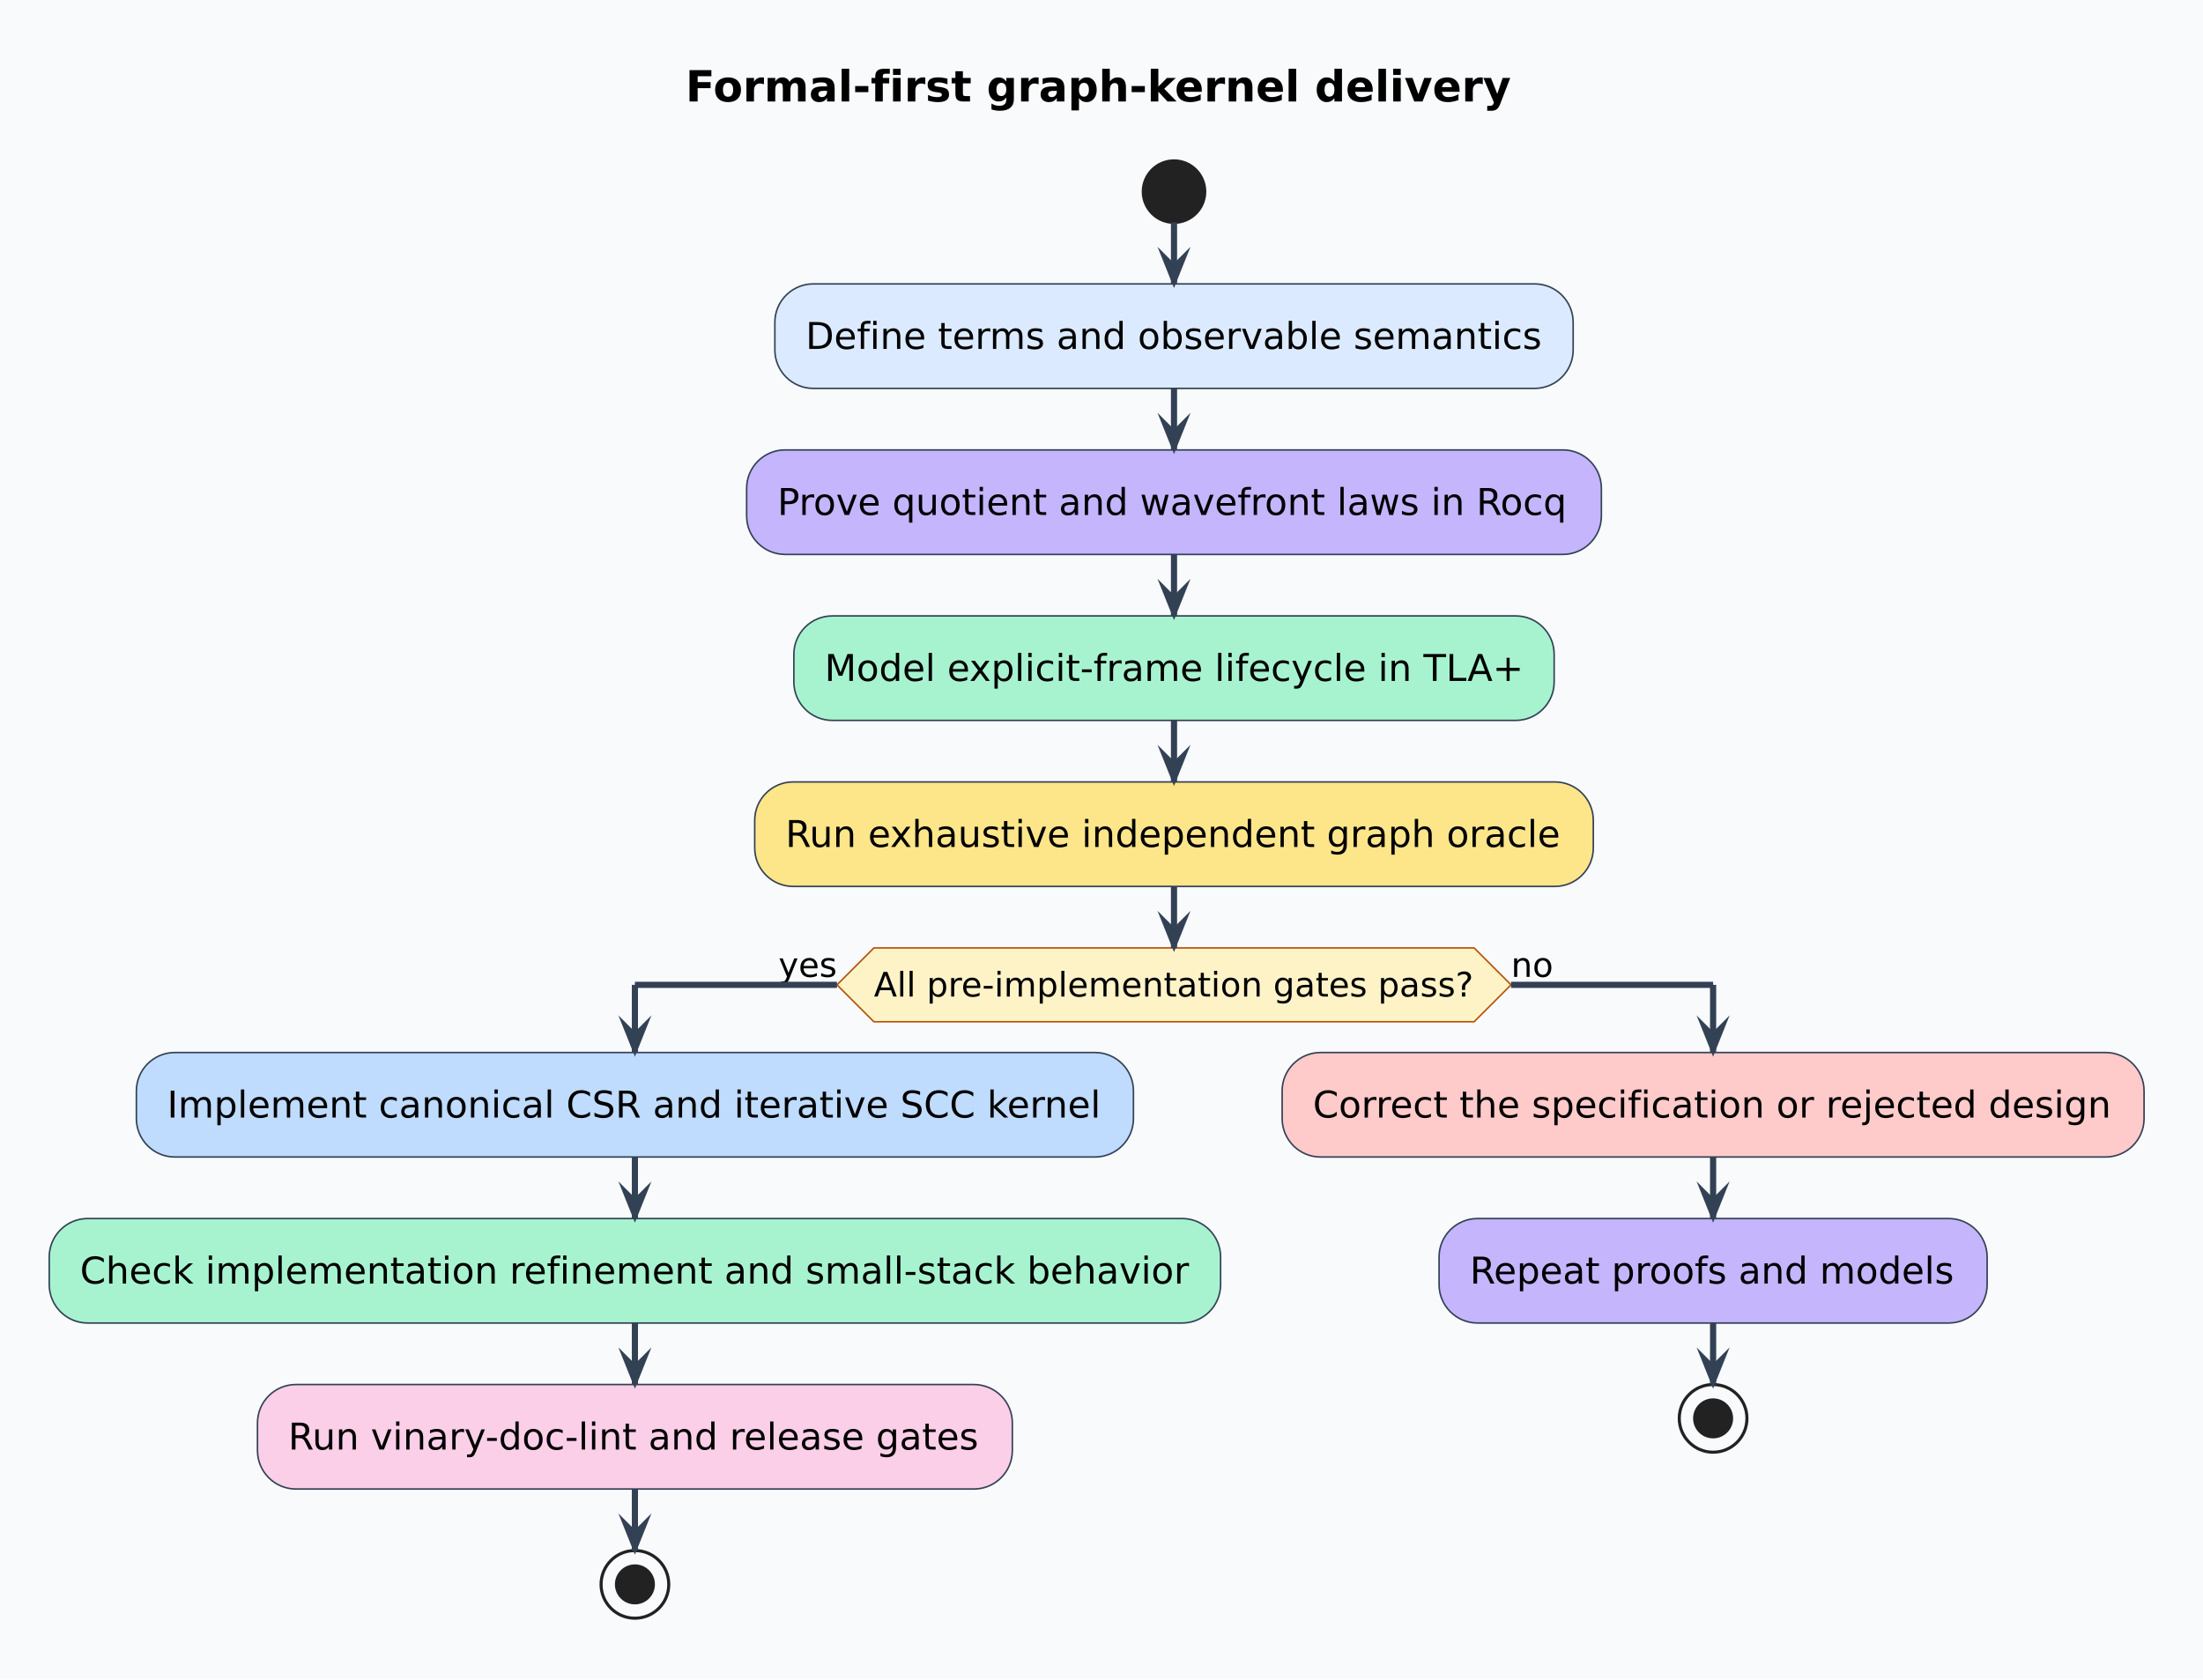
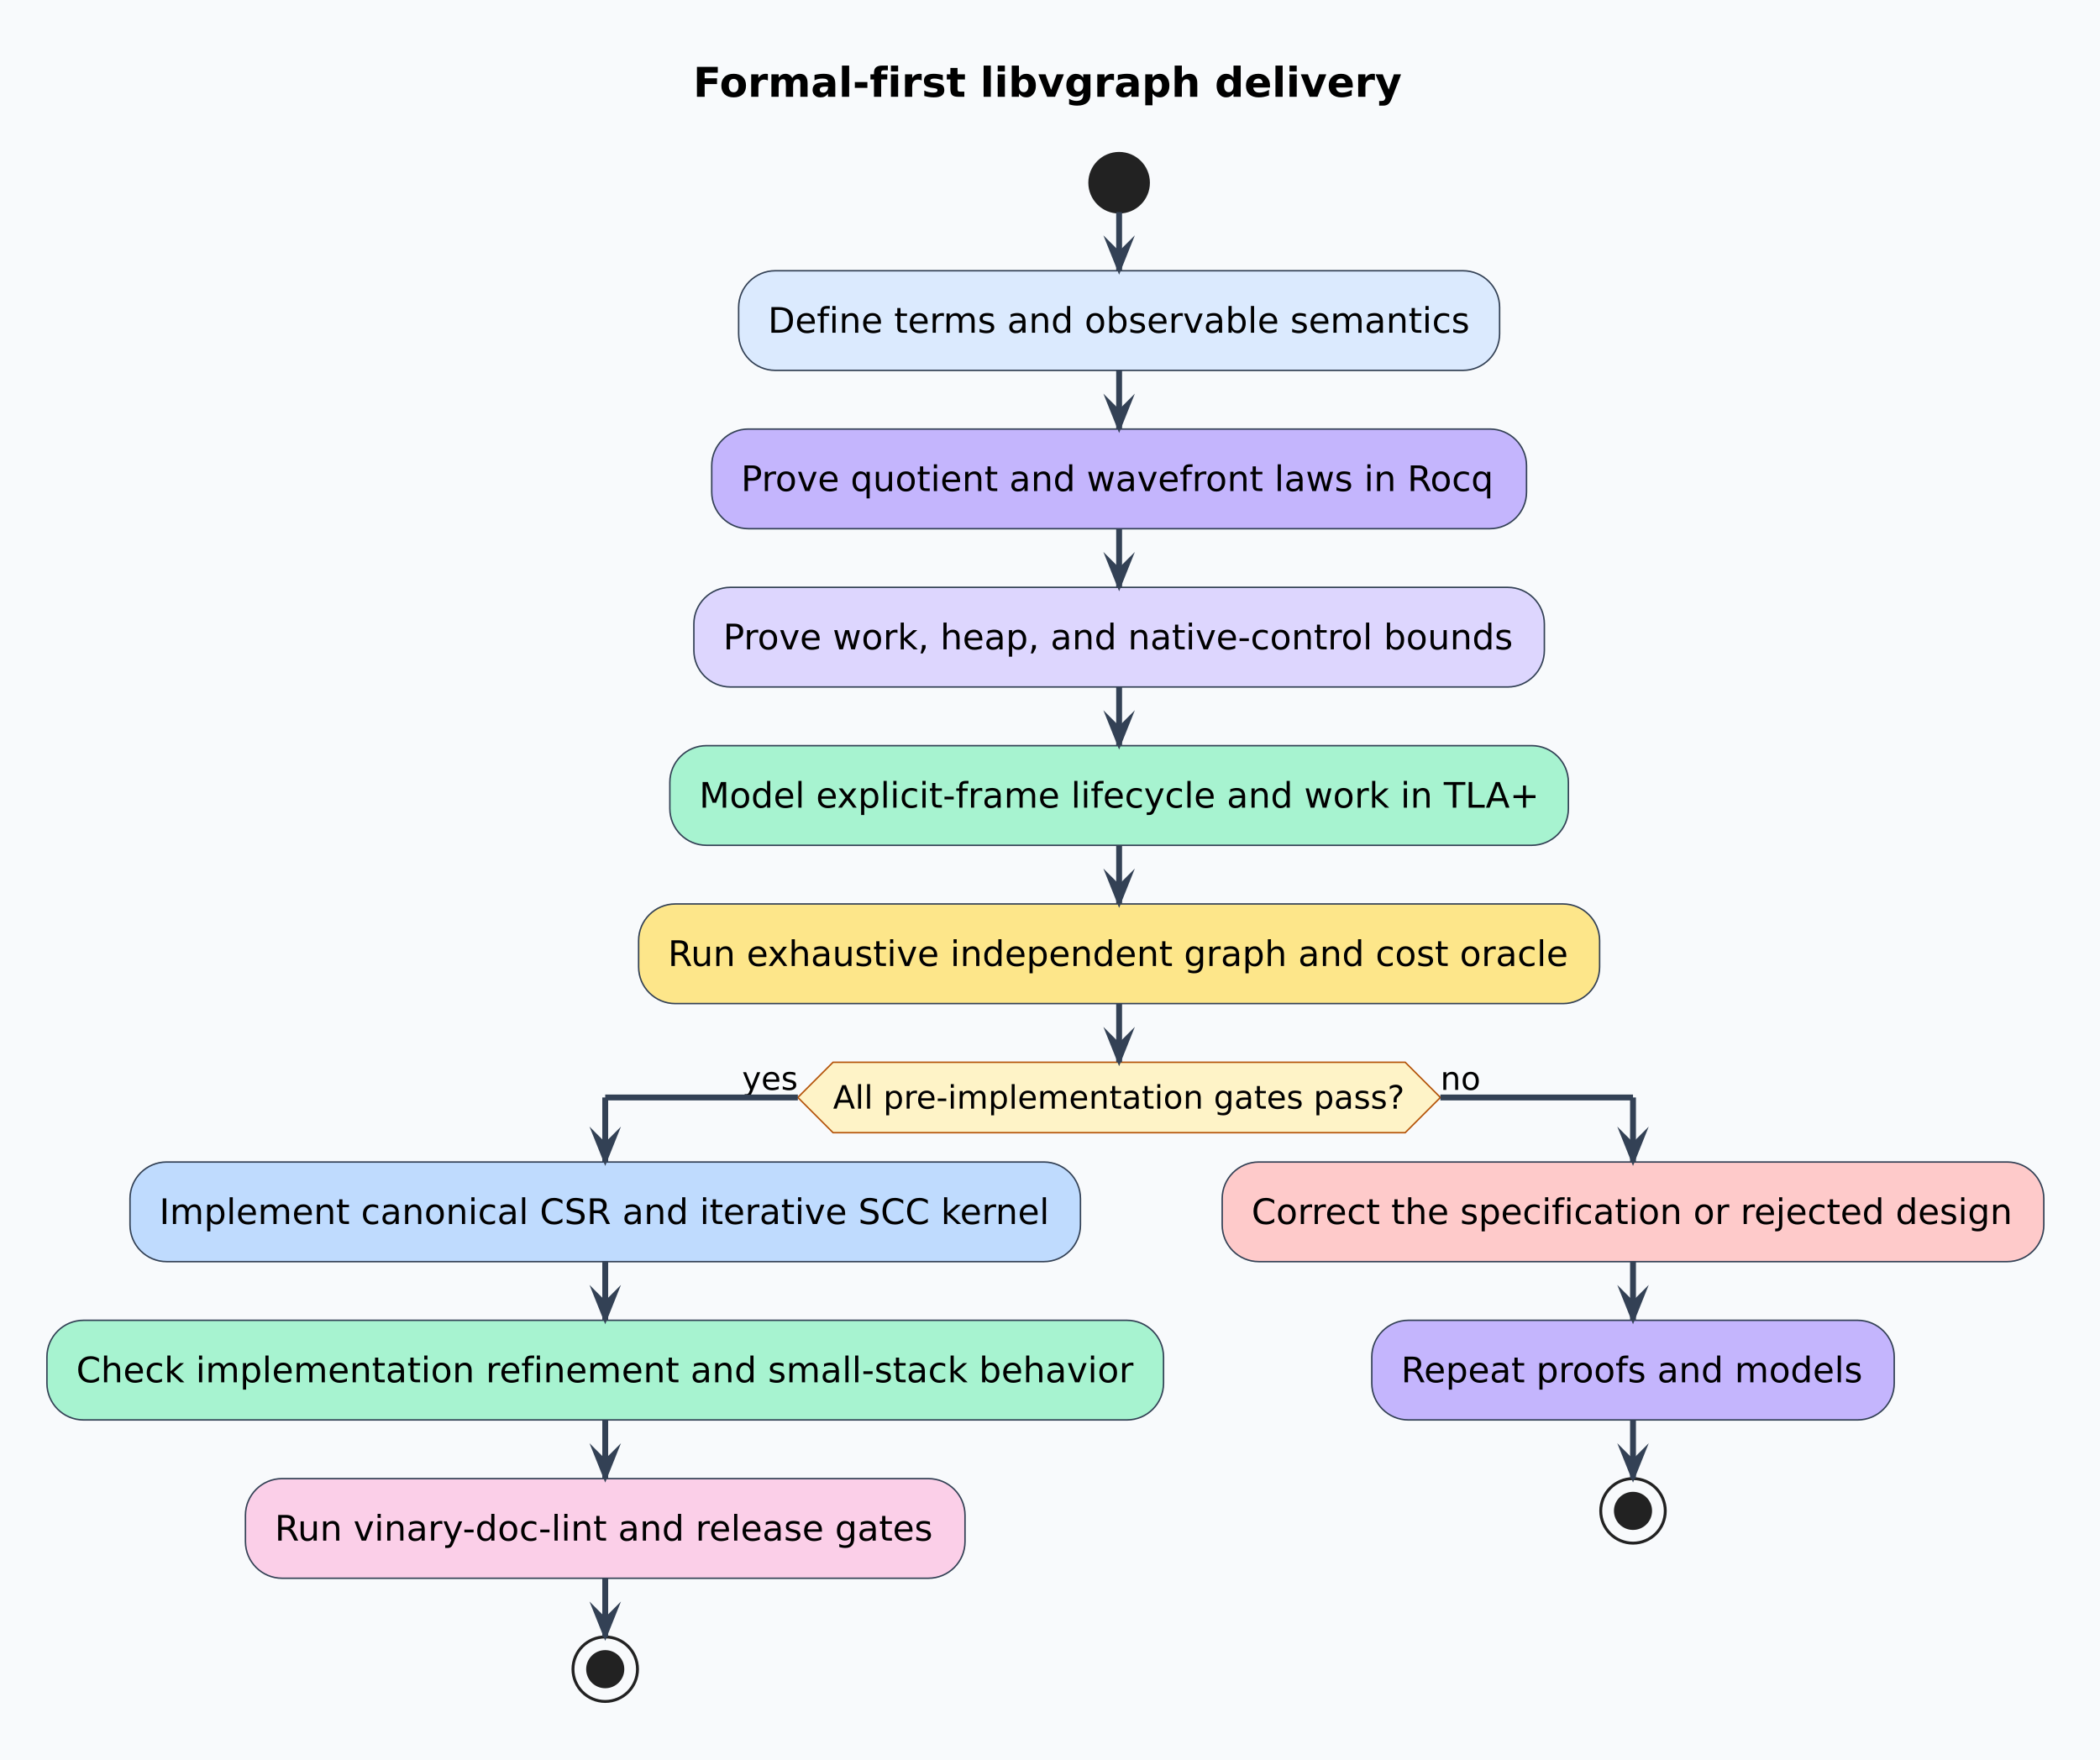
- <svg xmlns="http://www.w3.org/2000/svg" contentStyleType="text/css" data-diagram-type="ACTIVITY" height="546px" preserveAspectRatio="none" style="width:716px;height:546px;background:#F8FAFC;" version="1.1" viewBox="0 0 716 546" width="716px" zoomAndPan="magnify">
+ <svg xmlns="http://www.w3.org/2000/svg" contentStyleType="text/css" data-diagram-type="ACTIVITY" height="600px" preserveAspectRatio="none" style="width:716px;height:600px;background:#F8FAFC;" version="1.1" viewBox="0 0 716 600" width="716px" zoomAndPan="magnify">
  <defs />
  <g>
-     <rect fill="#F8FAFC" height="546" style="stroke:none;stroke-width:1;" width="716" x="0" y="0" />
+     <rect fill="#F8FAFC" height="600" style="stroke:none;stroke-width:1;" width="716" x="0" y="0" />
    <g class="title" data-source-line="13">
-       <text fill="#000000" font-family="DejaVu Sans" font-size="14" font-weight="700" lengthAdjust="spacing" textLength="269.206" x="222.821" y="32.995">Formal-first graph-kernel delivery</text>
+       <text fill="#000000" font-family="DejaVu Sans" font-size="14" font-weight="700" lengthAdjust="spacing" textLength="242.17" x="236.339" y="32.995">Formal-first libvgraph delivery</text>
    </g>
    <ellipse cx="381.566" cy="62.297" fill="#222222" rx="10" ry="10" style="stroke:#222222;stroke-width:1;" />
    <rect fill="#DBEAFE" height="33.969" rx="12.5" ry="12.5" style="stroke:#334155;stroke-width:0.5;" width="259.455" x="251.839" y="92.297" />
    <text fill="#000000" font-family="DejaVu Sans" font-size="12" lengthAdjust="spacing" textLength="239.455" x="261.839" y="113.436">Define terms and observable semantics</text>
    <rect fill="#C4B5FD" height="33.969" rx="12.5" ry="12.5" style="stroke:#334155;stroke-width:0.5;" width="277.807" x="242.663" y="146.266" />
    <text fill="#000000" font-family="DejaVu Sans" font-size="12" lengthAdjust="spacing" textLength="257.807" x="252.663" y="167.404">Prove quotient and wavefront laws in Rocq</text>
-     <rect fill="#A7F3D0" height="33.969" rx="12.5" ry="12.5" style="stroke:#334155;stroke-width:0.5;" width="247.115" x="258.009" y="200.234" />
-     <text fill="#000000" font-family="DejaVu Sans" font-size="12" lengthAdjust="spacing" textLength="227.115" x="268.009" y="221.373">Model explicit-frame lifecycle in TLA+</text>
-     <rect fill="#FDE68A" height="33.969" rx="12.5" ry="12.5" style="stroke:#334155;stroke-width:0.5;" width="272.557" x="245.288" y="254.203" />
-     <text fill="#000000" font-family="DejaVu Sans" font-size="12" lengthAdjust="spacing" textLength="252.557" x="255.288" y="275.342">Run exhaustive independent graph oracle</text>
-     <polygon fill="#FEF3C7" points="284.025,308.172,479.108,308.172,491.108,320.172,479.108,332.172,284.025,332.172,272.025,320.172,284.025,308.172" style="stroke:#B45309;stroke-width:0.5;stroke-linejoin:miter;stroke-miterlimit:10;" />
-     <text fill="#000000" font-family="DejaVu Sans" font-size="11" lengthAdjust="spacing" textLength="195.083" x="284.025" y="323.98">All pre-implementation gates pass?</text>
-     <text fill="#000000" font-family="DejaVu Sans" font-size="11" lengthAdjust="spacing" textLength="19.008" x="253.016" y="317.578">yes</text>
-     <text fill="#000000" font-family="DejaVu Sans" font-size="11" lengthAdjust="spacing" textLength="13.702" x="491.108" y="317.578">no</text>
-     <rect fill="#BFDBFE" height="33.969" rx="12.5" ry="12.5" style="stroke:#334155;stroke-width:0.5;" width="324.06" x="44.324" y="342.172" />
-     <text fill="#000000" font-family="DejaVu Sans" font-size="12" lengthAdjust="spacing" textLength="304.06" x="54.324" y="363.31">Implement canonical CSR and iterative SCC kernel</text>
-     <rect fill="#A7F3D0" height="33.969" rx="12.5" ry="12.5" style="stroke:#334155;stroke-width:0.5;" width="380.709" x="16" y="396.141" />
-     <text fill="#000000" font-family="DejaVu Sans" font-size="12" lengthAdjust="spacing" textLength="360.709" x="26" y="417.279">Check implementation refinement and small-stack behavior</text>
-     <rect fill="#FBCFE8" height="33.969" rx="12.5" ry="12.5" style="stroke:#334155;stroke-width:0.5;" width="245.34" x="83.685" y="450.109" />
-     <text fill="#000000" font-family="DejaVu Sans" font-size="12" lengthAdjust="spacing" textLength="225.34" x="93.685" y="471.248">Run vinary-doc-lint and release gates</text>
-     <ellipse cx="206.355" cy="515.078" fill="none" rx="11" ry="11" style="stroke:#222222;stroke-width:1;" />
-     <ellipse cx="206.355" cy="515.078" fill="#222222" rx="6" ry="6" style="stroke:#222222;stroke-width:1;" />
-     <rect fill="#FECACA" height="33.969" rx="12.5" ry="12.5" style="stroke:#334155;stroke-width:0.5;" width="280.139" x="416.709" y="342.172" />
-     <text fill="#000000" font-family="DejaVu Sans" font-size="12" lengthAdjust="spacing" textLength="260.139" x="426.709" y="363.31">Correct the specification or rejected design</text>
-     <rect fill="#C4B5FD" height="33.969" rx="12.5" ry="12.5" style="stroke:#334155;stroke-width:0.5;" width="178.127" x="467.715" y="396.141" />
-     <text fill="#000000" font-family="DejaVu Sans" font-size="12" lengthAdjust="spacing" textLength="158.127" x="477.715" y="417.279">Repeat proofs and models</text>
-     <ellipse cx="556.778" cy="461.109" fill="none" rx="11" ry="11" style="stroke:#222222;stroke-width:1;" />
-     <ellipse cx="556.778" cy="461.109" fill="#222222" rx="6" ry="6" style="stroke:#222222;stroke-width:1;" />
+     <rect fill="#DDD6FE" height="33.969" rx="12.5" ry="12.5" style="stroke:#334155;stroke-width:0.5;" width="289.982" x="236.575" y="200.234" />
+     <text fill="#000000" font-family="DejaVu Sans" font-size="12" lengthAdjust="spacing" textLength="269.982" x="246.575" y="221.373">Prove work, heap, and native-control bounds</text>
+     <rect fill="#A7F3D0" height="33.969" rx="12.5" ry="12.5" style="stroke:#334155;stroke-width:0.5;" width="306.359" x="228.387" y="254.203" />
+     <text fill="#000000" font-family="DejaVu Sans" font-size="12" lengthAdjust="spacing" textLength="286.359" x="238.387" y="275.342">Model explicit-frame lifecycle and work in TLA+</text>
+     <rect fill="#FDE68A" height="33.969" rx="12.5" ry="12.5" style="stroke:#334155;stroke-width:0.5;" width="327.658" x="217.737" y="308.172" />
+     <text fill="#000000" font-family="DejaVu Sans" font-size="12" lengthAdjust="spacing" textLength="307.658" x="227.737" y="329.31">Run exhaustive independent graph and cost oracle</text>
+     <polygon fill="#FEF3C7" points="284.025,362.141,479.108,362.141,491.108,374.141,479.108,386.141,284.025,386.141,272.025,374.141,284.025,362.141" style="stroke:#B45309;stroke-width:0.5;stroke-linejoin:miter;stroke-miterlimit:10;" />
+     <text fill="#000000" font-family="DejaVu Sans" font-size="11" lengthAdjust="spacing" textLength="195.083" x="284.025" y="377.949">All pre-implementation gates pass?</text>
+     <text fill="#000000" font-family="DejaVu Sans" font-size="11" lengthAdjust="spacing" textLength="19.008" x="253.016" y="371.546">yes</text>
+     <text fill="#000000" font-family="DejaVu Sans" font-size="11" lengthAdjust="spacing" textLength="13.702" x="491.108" y="371.546">no</text>
+     <rect fill="#BFDBFE" height="33.969" rx="12.5" ry="12.5" style="stroke:#334155;stroke-width:0.5;" width="324.06" x="44.324" y="396.141" />
+     <text fill="#000000" font-family="DejaVu Sans" font-size="12" lengthAdjust="spacing" textLength="304.06" x="54.324" y="417.279">Implement canonical CSR and iterative SCC kernel</text>
+     <rect fill="#A7F3D0" height="33.969" rx="12.5" ry="12.5" style="stroke:#334155;stroke-width:0.5;" width="380.709" x="16" y="450.109" />
+     <text fill="#000000" font-family="DejaVu Sans" font-size="12" lengthAdjust="spacing" textLength="360.709" x="26" y="471.248">Check implementation refinement and small-stack behavior</text>
+     <rect fill="#FBCFE8" height="33.969" rx="12.5" ry="12.5" style="stroke:#334155;stroke-width:0.5;" width="245.34" x="83.685" y="504.078" />
+     <text fill="#000000" font-family="DejaVu Sans" font-size="12" lengthAdjust="spacing" textLength="225.34" x="93.685" y="525.217">Run vinary-doc-lint and release gates</text>
+     <ellipse cx="206.355" cy="569.047" fill="none" rx="11" ry="11" style="stroke:#222222;stroke-width:1;" />
+     <ellipse cx="206.355" cy="569.047" fill="#222222" rx="6" ry="6" style="stroke:#222222;stroke-width:1;" />
+     <rect fill="#FECACA" height="33.969" rx="12.5" ry="12.5" style="stroke:#334155;stroke-width:0.5;" width="280.139" x="416.709" y="396.141" />
+     <text fill="#000000" font-family="DejaVu Sans" font-size="12" lengthAdjust="spacing" textLength="260.139" x="426.709" y="417.279">Correct the specification or rejected design</text>
+     <rect fill="#C4B5FD" height="33.969" rx="12.5" ry="12.5" style="stroke:#334155;stroke-width:0.5;" width="178.127" x="467.715" y="450.109" />
+     <text fill="#000000" font-family="DejaVu Sans" font-size="12" lengthAdjust="spacing" textLength="158.127" x="477.715" y="471.248">Repeat proofs and models</text>
+     <ellipse cx="556.778" cy="515.078" fill="none" rx="11" ry="11" style="stroke:#222222;stroke-width:1;" />
+     <ellipse cx="556.778" cy="515.078" fill="#222222" rx="6" ry="6" style="stroke:#222222;stroke-width:1;" />
    <line style="stroke:#334155;stroke-width:2;" x1="381.566" x2="381.566" y1="72.297" y2="92.297" />
    <polygon fill="#334155" points="377.566,82.297,381.566,92.297,385.566,82.297,381.566,86.297" style="stroke:#334155;stroke-width:1;stroke-linejoin:miter;stroke-miterlimit:10;" />
    <line style="stroke:#334155;stroke-width:2;" x1="381.566" x2="381.566" y1="126.266" y2="146.266" />
    <polygon fill="#334155" points="377.566,136.266,381.566,146.266,385.566,136.266,381.566,140.266" style="stroke:#334155;stroke-width:1;stroke-linejoin:miter;stroke-miterlimit:10;" />
    <line style="stroke:#334155;stroke-width:2;" x1="381.566" x2="381.566" y1="180.234" y2="200.234" />
    <polygon fill="#334155" points="377.566,190.234,381.566,200.234,385.566,190.234,381.566,194.234" style="stroke:#334155;stroke-width:1;stroke-linejoin:miter;stroke-miterlimit:10;" />
    <line style="stroke:#334155;stroke-width:2;" x1="381.566" x2="381.566" y1="234.203" y2="254.203" />
    <polygon fill="#334155" points="377.566,244.203,381.566,254.203,385.566,244.203,381.566,248.203" style="stroke:#334155;stroke-width:1;stroke-linejoin:miter;stroke-miterlimit:10;" />
-     <line style="stroke:#334155;stroke-width:2;" x1="206.355" x2="206.355" y1="376.141" y2="396.141" />
-     <polygon fill="#334155" points="202.355,386.141,206.355,396.141,210.355,386.141,206.355,390.141" style="stroke:#334155;stroke-width:1;stroke-linejoin:miter;stroke-miterlimit:10;" />
+     <line style="stroke:#334155;stroke-width:2;" x1="381.566" x2="381.566" y1="288.172" y2="308.172" />
+     <polygon fill="#334155" points="377.566,298.172,381.566,308.172,385.566,298.172,381.566,302.172" style="stroke:#334155;stroke-width:1;stroke-linejoin:miter;stroke-miterlimit:10;" />
    <line style="stroke:#334155;stroke-width:2;" x1="206.355" x2="206.355" y1="430.109" y2="450.109" />
    <polygon fill="#334155" points="202.355,440.109,206.355,450.109,210.355,440.109,206.355,444.109" style="stroke:#334155;stroke-width:1;stroke-linejoin:miter;stroke-miterlimit:10;" />
    <line style="stroke:#334155;stroke-width:2;" x1="206.355" x2="206.355" y1="484.078" y2="504.078" />
    <polygon fill="#334155" points="202.355,494.078,206.355,504.078,210.355,494.078,206.355,498.078" style="stroke:#334155;stroke-width:1;stroke-linejoin:miter;stroke-miterlimit:10;" />
-     <line style="stroke:#334155;stroke-width:2;" x1="556.778" x2="556.778" y1="376.141" y2="396.141" />
-     <polygon fill="#334155" points="552.778,386.141,556.778,396.141,560.778,386.141,556.778,390.141" style="stroke:#334155;stroke-width:1;stroke-linejoin:miter;stroke-miterlimit:10;" />
+     <line style="stroke:#334155;stroke-width:2;" x1="206.355" x2="206.355" y1="538.047" y2="558.047" />
+     <polygon fill="#334155" points="202.355,548.047,206.355,558.047,210.355,548.047,206.355,552.047" style="stroke:#334155;stroke-width:1;stroke-linejoin:miter;stroke-miterlimit:10;" />
    <line style="stroke:#334155;stroke-width:2;" x1="556.778" x2="556.778" y1="430.109" y2="450.109" />
    <polygon fill="#334155" points="552.778,440.109,556.778,450.109,560.778,440.109,556.778,444.109" style="stroke:#334155;stroke-width:1;stroke-linejoin:miter;stroke-miterlimit:10;" />
-     <line style="stroke:#334155;stroke-width:2;" x1="272.025" x2="206.355" y1="320.172" y2="320.172" />
-     <line style="stroke:#334155;stroke-width:2;" x1="206.355" x2="206.355" y1="320.172" y2="342.172" />
-     <polygon fill="#334155" points="202.355,332.172,206.355,342.172,210.355,332.172,206.355,336.172" style="stroke:#334155;stroke-width:1;stroke-linejoin:miter;stroke-miterlimit:10;" />
-     <line style="stroke:#334155;stroke-width:2;" x1="491.108" x2="556.778" y1="320.172" y2="320.172" />
-     <line style="stroke:#334155;stroke-width:2;" x1="556.778" x2="556.778" y1="320.172" y2="342.172" />
-     <polygon fill="#334155" points="552.778,332.172,556.778,342.172,560.778,332.172,556.778,336.172" style="stroke:#334155;stroke-width:1;stroke-linejoin:miter;stroke-miterlimit:10;" />
-     <line style="stroke:#334155;stroke-width:2;" x1="381.566" x2="381.566" y1="288.172" y2="308.172" />
-     <polygon fill="#334155" points="377.566,298.172,381.566,308.172,385.566,298.172,381.566,302.172" style="stroke:#334155;stroke-width:1;stroke-linejoin:miter;stroke-miterlimit:10;" />
+     <line style="stroke:#334155;stroke-width:2;" x1="556.778" x2="556.778" y1="484.078" y2="504.078" />
+     <polygon fill="#334155" points="552.778,494.078,556.778,504.078,560.778,494.078,556.778,498.078" style="stroke:#334155;stroke-width:1;stroke-linejoin:miter;stroke-miterlimit:10;" />
+     <line style="stroke:#334155;stroke-width:2;" x1="272.025" x2="206.355" y1="374.141" y2="374.141" />
+     <line style="stroke:#334155;stroke-width:2;" x1="206.355" x2="206.355" y1="374.141" y2="396.141" />
+     <polygon fill="#334155" points="202.355,386.141,206.355,396.141,210.355,386.141,206.355,390.141" style="stroke:#334155;stroke-width:1;stroke-linejoin:miter;stroke-miterlimit:10;" />
+     <line style="stroke:#334155;stroke-width:2;" x1="491.108" x2="556.778" y1="374.141" y2="374.141" />
+     <line style="stroke:#334155;stroke-width:2;" x1="556.778" x2="556.778" y1="374.141" y2="396.141" />
+     <polygon fill="#334155" points="552.778,386.141,556.778,396.141,560.778,386.141,556.778,390.141" style="stroke:#334155;stroke-width:1;stroke-linejoin:miter;stroke-miterlimit:10;" />
+     <line style="stroke:#334155;stroke-width:2;" x1="381.566" x2="381.566" y1="342.141" y2="362.141" />
+     <polygon fill="#334155" points="377.566,352.141,381.566,362.141,385.566,352.141,381.566,356.141" style="stroke:#334155;stroke-width:1;stroke-linejoin:miter;stroke-miterlimit:10;" />
  </g>
</svg>
